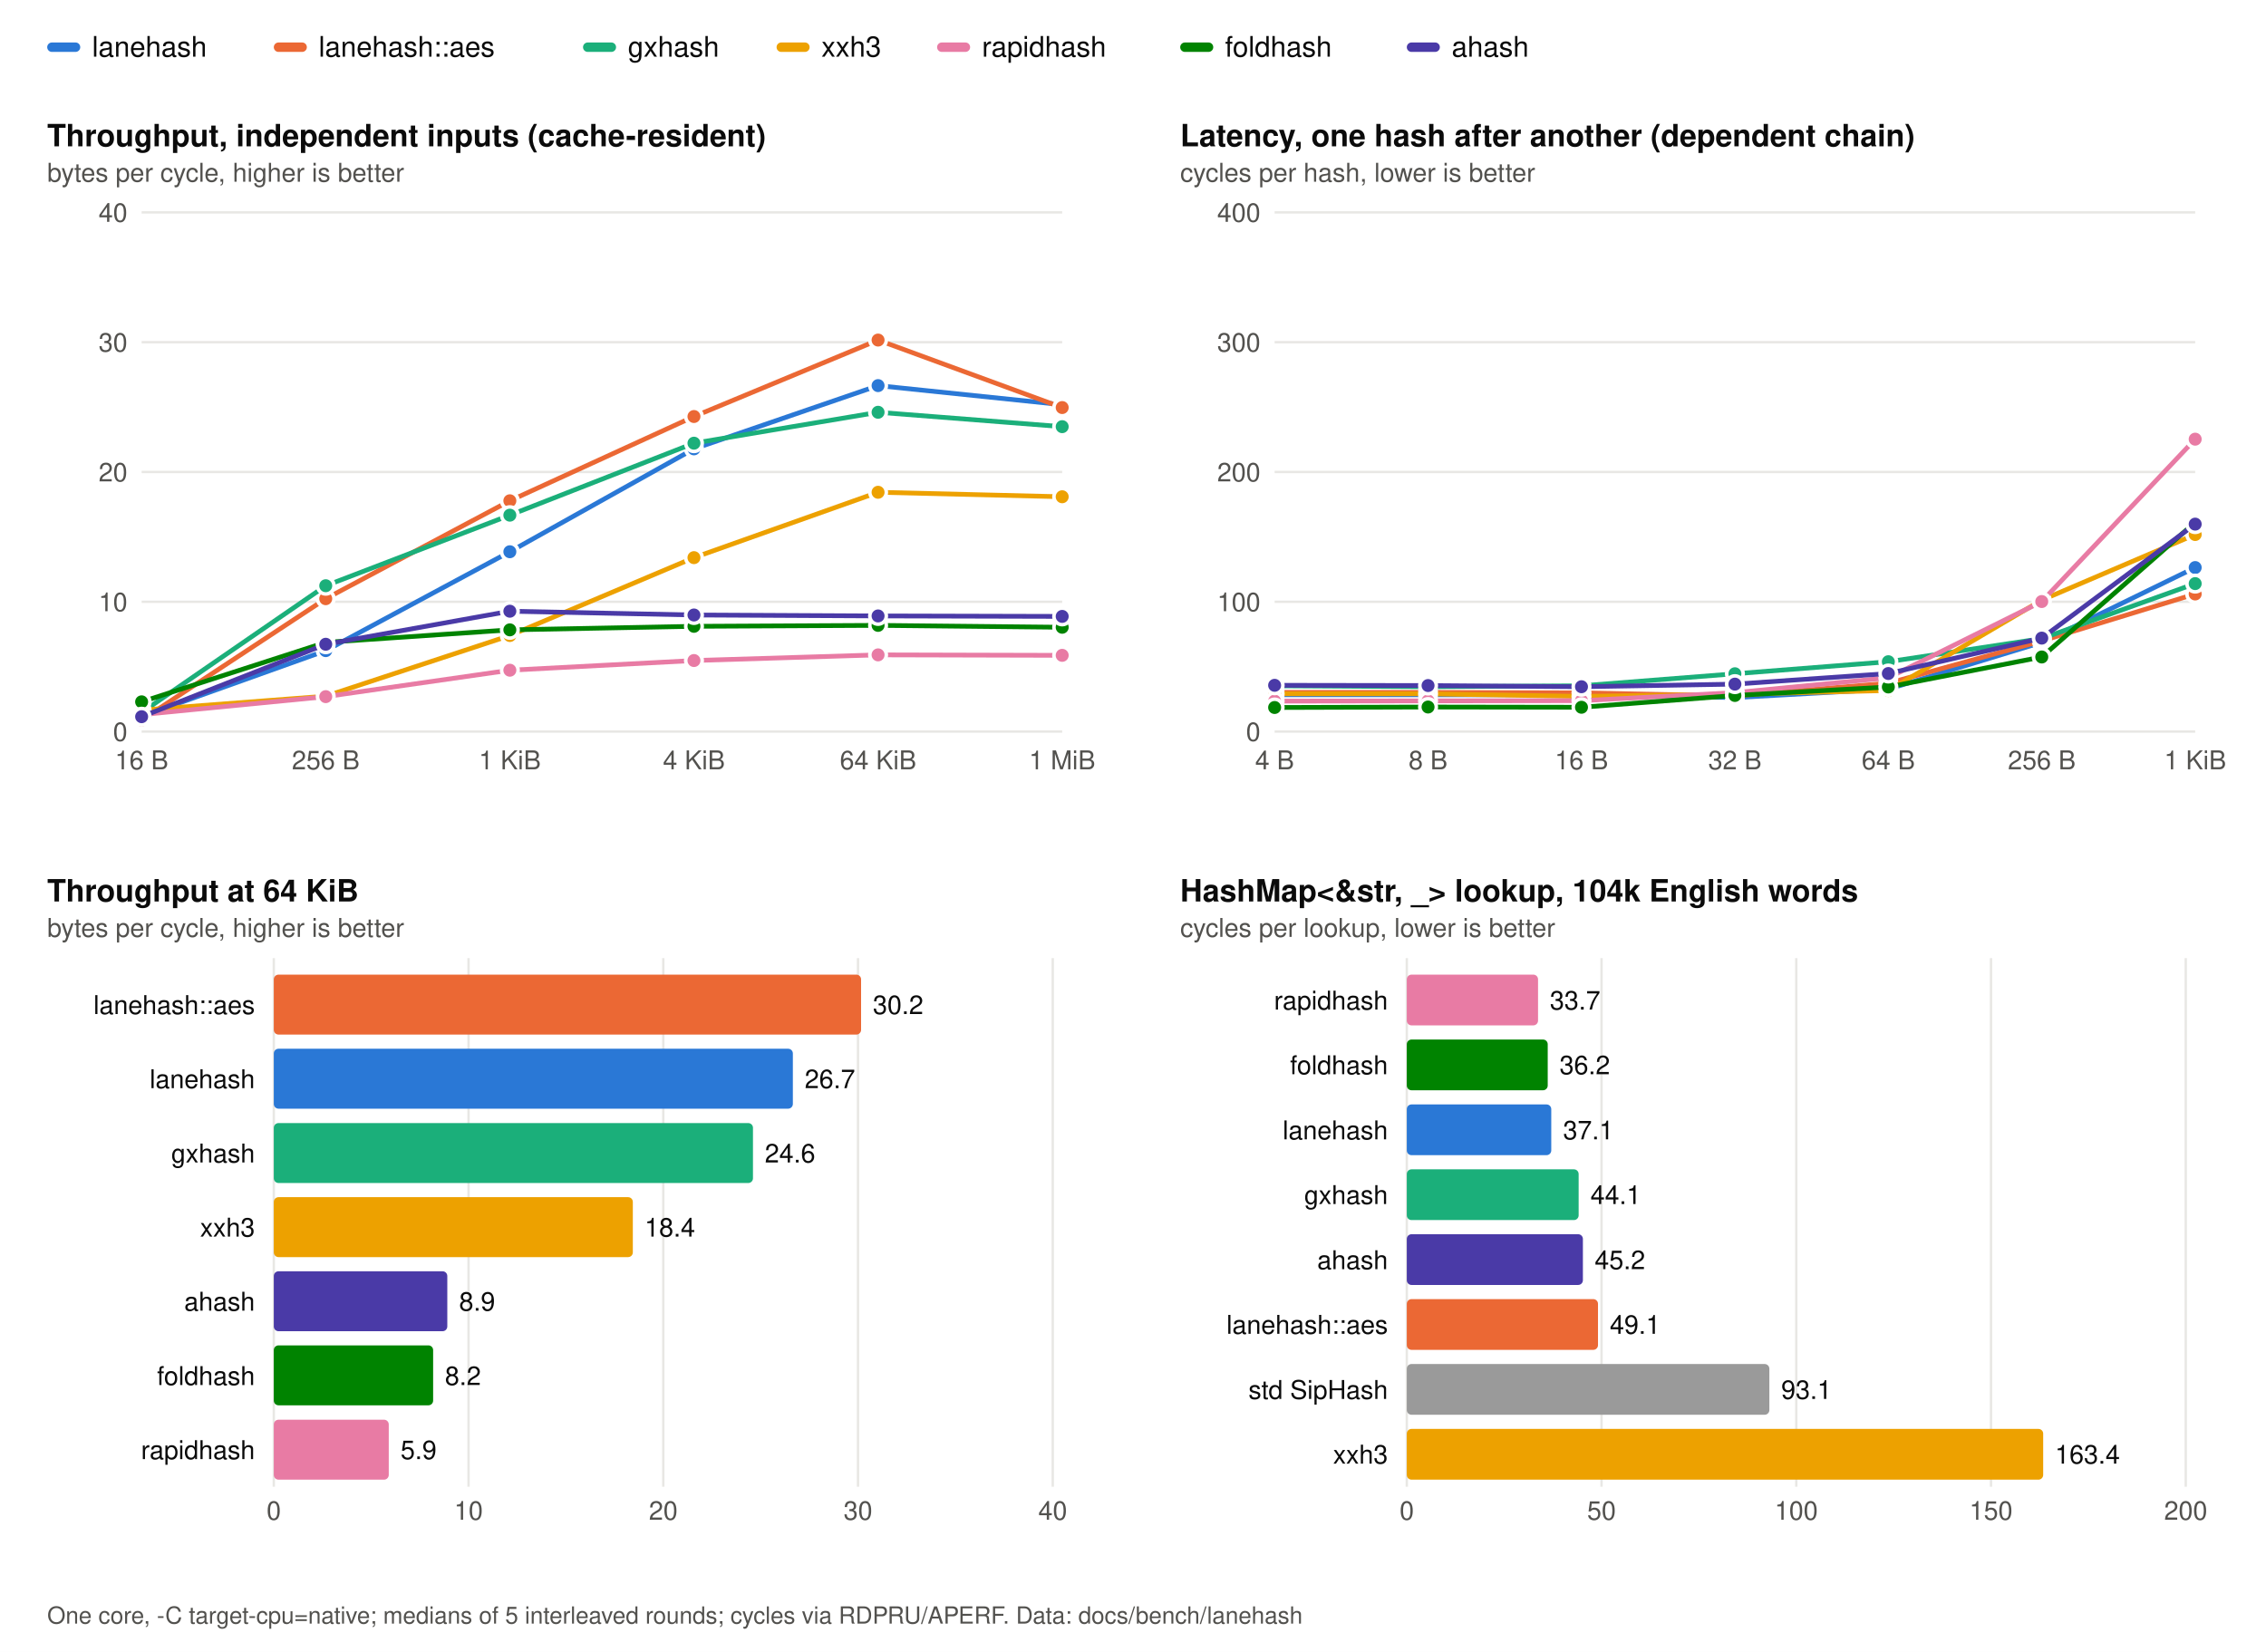
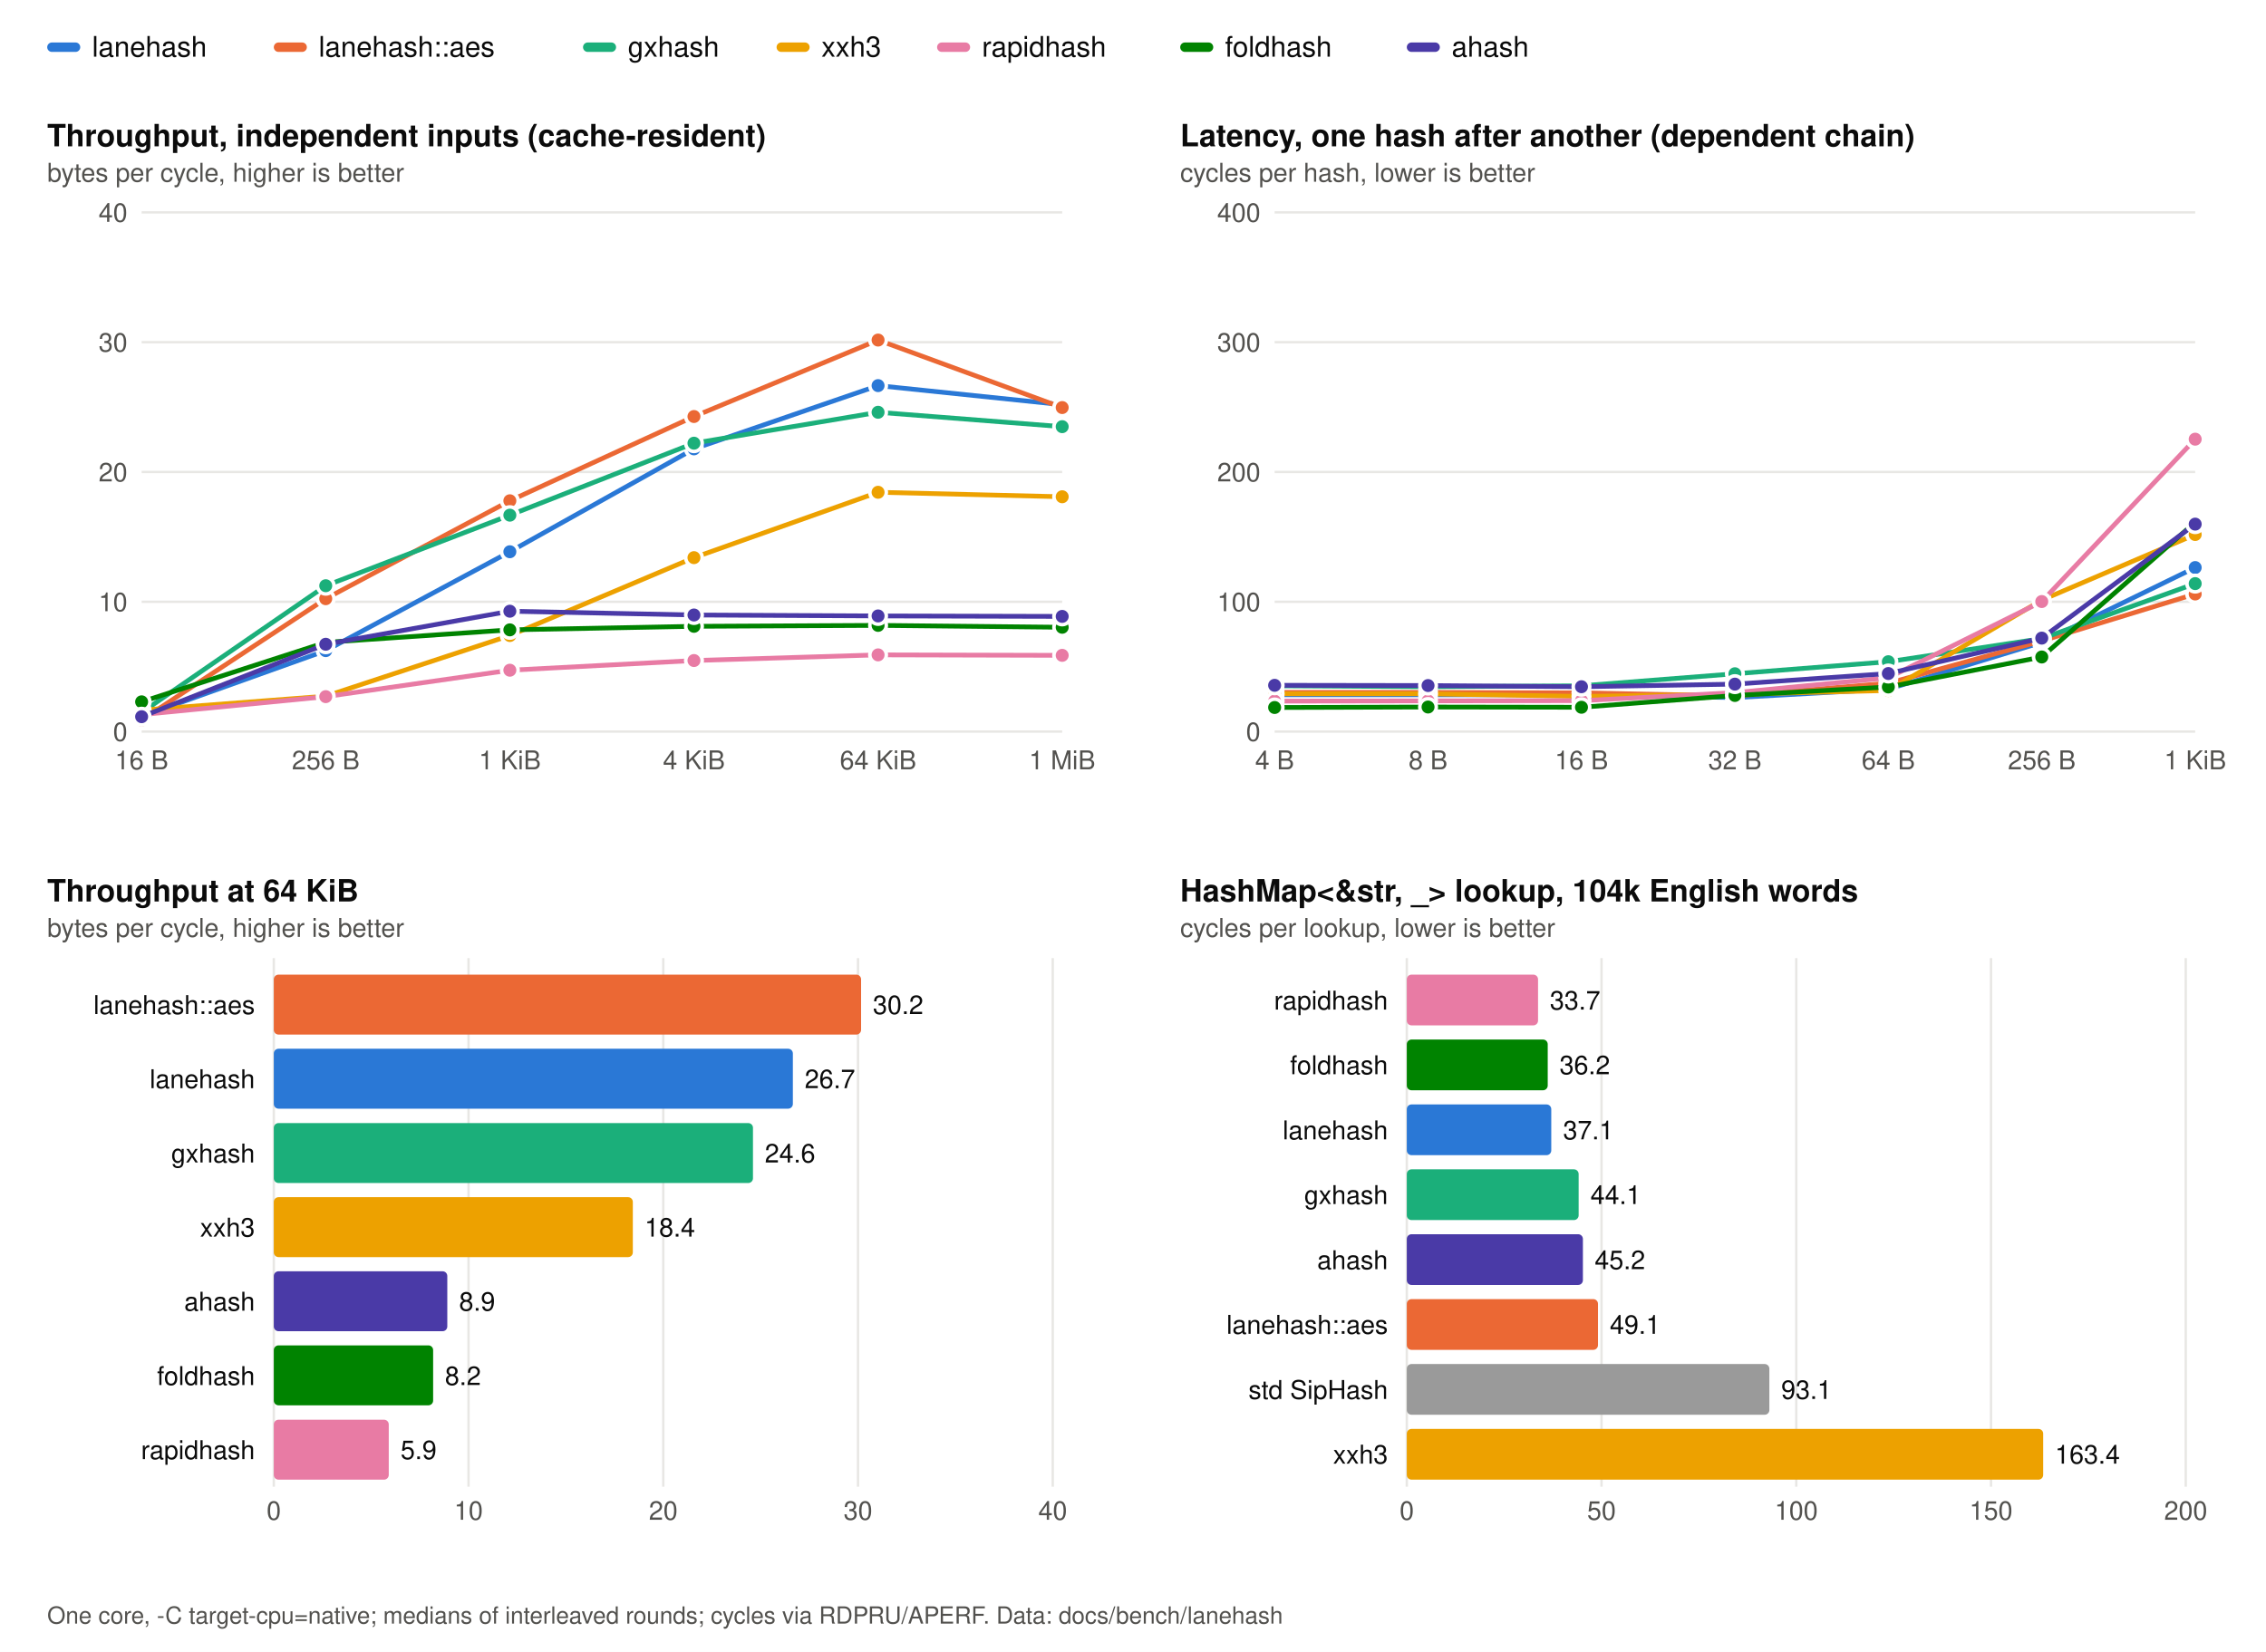
<svg xmlns="http://www.w3.org/2000/svg" width="960" height="700" viewBox="0 0 960 700">
  <rect width="960" height="700" fill="#fff" />
  <rect x="20" y="18" width="14" height="4" rx="2" fill="#2a78d6" />
  <text x="39.0" y="24.0" font-size="12" fill="#0b0b0b" text-anchor="start" font-weight="normal" font-family="-apple-system,Segoe UI,Helvetica,Arial,sans-serif">lanehash</text>
  <rect x="116" y="18" width="14" height="4" rx="2" fill="#eb6834" />
  <text x="135.0" y="24.0" font-size="12" fill="#0b0b0b" text-anchor="start" font-weight="normal" font-family="-apple-system,Segoe UI,Helvetica,Arial,sans-serif">lanehash::aes</text>
  <rect x="247" y="18" width="14" height="4" rx="2" fill="#1baf7a" />
  <text x="266.0" y="24.0" font-size="12" fill="#0b0b0b" text-anchor="start" font-weight="normal" font-family="-apple-system,Segoe UI,Helvetica,Arial,sans-serif">gxhash</text>
  <rect x="329" y="18" width="14" height="4" rx="2" fill="#eda100" />
  <text x="348.0" y="24.0" font-size="12" fill="#0b0b0b" text-anchor="start" font-weight="normal" font-family="-apple-system,Segoe UI,Helvetica,Arial,sans-serif">xxh3</text>
  <rect x="397" y="18" width="14" height="4" rx="2" fill="#e87ba4" />
  <text x="416.0" y="24.0" font-size="12" fill="#0b0b0b" text-anchor="start" font-weight="normal" font-family="-apple-system,Segoe UI,Helvetica,Arial,sans-serif">rapidhash</text>
  <rect x="500" y="18" width="14" height="4" rx="2" fill="#008300" />
  <text x="519.0" y="24.0" font-size="12" fill="#0b0b0b" text-anchor="start" font-weight="normal" font-family="-apple-system,Segoe UI,Helvetica,Arial,sans-serif">foldhash</text>
  <rect x="596" y="18" width="14" height="4" rx="2" fill="#4a3aa7" />
  <text x="615.0" y="24.0" font-size="12" fill="#0b0b0b" text-anchor="start" font-weight="normal" font-family="-apple-system,Segoe UI,Helvetica,Arial,sans-serif">ahash</text>
  <text x="20.0" y="62.0" font-size="13" fill="#0b0b0b" text-anchor="start" font-weight="bold" font-family="-apple-system,Segoe UI,Helvetica,Arial,sans-serif">Throughput, independent inputs (cache-resident)</text>
  <text x="20.0" y="77.0" font-size="11" fill="#52514e" text-anchor="start" font-weight="normal" font-family="-apple-system,Segoe UI,Helvetica,Arial,sans-serif">bytes per cycle, higher is better</text>
  <line x1="60" y1="310.0" x2="450" y2="310.0" stroke="#e8e7e4" />
  <text x="54.0" y="314.0" font-size="11" fill="#52514e" text-anchor="end" font-weight="normal" font-family="-apple-system,Segoe UI,Helvetica,Arial,sans-serif">0</text>
  <line x1="60" y1="255.0" x2="450" y2="255.0" stroke="#e8e7e4" />
  <text x="54.0" y="259.0" font-size="11" fill="#52514e" text-anchor="end" font-weight="normal" font-family="-apple-system,Segoe UI,Helvetica,Arial,sans-serif">10</text>
  <line x1="60" y1="200.0" x2="450" y2="200.0" stroke="#e8e7e4" />
  <text x="54.0" y="204.0" font-size="11" fill="#52514e" text-anchor="end" font-weight="normal" font-family="-apple-system,Segoe UI,Helvetica,Arial,sans-serif">20</text>
  <line x1="60" y1="145.0" x2="450" y2="145.0" stroke="#e8e7e4" />
  <text x="54.0" y="149.0" font-size="11" fill="#52514e" text-anchor="end" font-weight="normal" font-family="-apple-system,Segoe UI,Helvetica,Arial,sans-serif">30</text>
  <line x1="60" y1="90.0" x2="450" y2="90.0" stroke="#e8e7e4" />
  <text x="54.0" y="94.0" font-size="11" fill="#52514e" text-anchor="end" font-weight="normal" font-family="-apple-system,Segoe UI,Helvetica,Arial,sans-serif">40</text>
  <text x="60.0" y="326.0" font-size="11" fill="#52514e" text-anchor="middle" font-weight="normal" font-family="-apple-system,Segoe UI,Helvetica,Arial,sans-serif">16 B</text>
  <text x="138.0" y="326.0" font-size="11" fill="#52514e" text-anchor="middle" font-weight="normal" font-family="-apple-system,Segoe UI,Helvetica,Arial,sans-serif">256 B</text>
  <text x="216.0" y="326.0" font-size="11" fill="#52514e" text-anchor="middle" font-weight="normal" font-family="-apple-system,Segoe UI,Helvetica,Arial,sans-serif">1 KiB</text>
  <text x="294.0" y="326.0" font-size="11" fill="#52514e" text-anchor="middle" font-weight="normal" font-family="-apple-system,Segoe UI,Helvetica,Arial,sans-serif">4 KiB</text>
  <text x="372.0" y="326.0" font-size="11" fill="#52514e" text-anchor="middle" font-weight="normal" font-family="-apple-system,Segoe UI,Helvetica,Arial,sans-serif">64 KiB</text>
  <text x="450.0" y="326.0" font-size="11" fill="#52514e" text-anchor="middle" font-weight="normal" font-family="-apple-system,Segoe UI,Helvetica,Arial,sans-serif">1 MiB</text>
  <polyline points="60.0,303.6 138.0,275.7 216.0,233.8 294.0,190.2 372.0,163.4 450.0,171.5" fill="none" stroke="#2a78d6" stroke-width="2" stroke-linejoin="round" />
  <circle cx="60.0" cy="303.6" r="3.5" fill="#2a78d6" stroke="#fff" stroke-width="1.5" />
  <circle cx="138.0" cy="275.7" r="3.5" fill="#2a78d6" stroke="#fff" stroke-width="1.5" />
  <circle cx="216.0" cy="233.8" r="3.5" fill="#2a78d6" stroke="#fff" stroke-width="1.5" />
  <circle cx="294.0" cy="190.2" r="3.5" fill="#2a78d6" stroke="#fff" stroke-width="1.5" />
  <circle cx="372.0" cy="163.4" r="3.5" fill="#2a78d6" stroke="#fff" stroke-width="1.5" />
  <circle cx="450.0" cy="171.5" r="3.5" fill="#2a78d6" stroke="#fff" stroke-width="1.5" />
  <polyline points="60.0,305.1 138.0,253.7 216.0,212.2 294.0,176.5 372.0,144.1 450.0,172.7" fill="none" stroke="#eb6834" stroke-width="2" stroke-linejoin="round" />
  <circle cx="60.0" cy="305.1" r="3.5" fill="#eb6834" stroke="#fff" stroke-width="1.5" />
  <circle cx="138.0" cy="253.7" r="3.5" fill="#eb6834" stroke="#fff" stroke-width="1.5" />
  <circle cx="216.0" cy="212.2" r="3.5" fill="#eb6834" stroke="#fff" stroke-width="1.5" />
  <circle cx="294.0" cy="176.5" r="3.5" fill="#eb6834" stroke="#fff" stroke-width="1.5" />
  <circle cx="372.0" cy="144.1" r="3.5" fill="#eb6834" stroke="#fff" stroke-width="1.5" />
  <circle cx="450.0" cy="172.7" r="3.5" fill="#eb6834" stroke="#fff" stroke-width="1.5" />
  <polyline points="60.0,301.9 138.0,248.2 216.0,218.3 294.0,187.8 372.0,174.7 450.0,180.8" fill="none" stroke="#1baf7a" stroke-width="2" stroke-linejoin="round" />
  <circle cx="60.0" cy="301.9" r="3.5" fill="#1baf7a" stroke="#fff" stroke-width="1.5" />
  <circle cx="138.0" cy="248.2" r="3.5" fill="#1baf7a" stroke="#fff" stroke-width="1.5" />
  <circle cx="216.0" cy="218.3" r="3.5" fill="#1baf7a" stroke="#fff" stroke-width="1.5" />
  <circle cx="294.0" cy="187.8" r="3.5" fill="#1baf7a" stroke="#fff" stroke-width="1.5" />
  <circle cx="372.0" cy="174.7" r="3.5" fill="#1baf7a" stroke="#fff" stroke-width="1.5" />
  <circle cx="450.0" cy="180.8" r="3.5" fill="#1baf7a" stroke="#fff" stroke-width="1.5" />
  <polyline points="60.0,300.9 138.0,295.0 216.0,269.3 294.0,236.3 372.0,208.6 450.0,210.5" fill="none" stroke="#eda100" stroke-width="2" stroke-linejoin="round" />
  <circle cx="60.0" cy="300.9" r="3.5" fill="#eda100" stroke="#fff" stroke-width="1.5" />
  <circle cx="138.0" cy="295.0" r="3.5" fill="#eda100" stroke="#fff" stroke-width="1.5" />
  <circle cx="216.0" cy="269.3" r="3.5" fill="#eda100" stroke="#fff" stroke-width="1.5" />
  <circle cx="294.0" cy="236.3" r="3.5" fill="#eda100" stroke="#fff" stroke-width="1.5" />
  <circle cx="372.0" cy="208.6" r="3.5" fill="#eda100" stroke="#fff" stroke-width="1.5" />
  <circle cx="450.0" cy="210.5" r="3.5" fill="#eda100" stroke="#fff" stroke-width="1.5" />
  <polyline points="60.0,302.8 138.0,295.2 216.0,284.0 294.0,279.9 372.0,277.5 450.0,277.7" fill="none" stroke="#e87ba4" stroke-width="2" stroke-linejoin="round" />
  <circle cx="60.0" cy="302.8" r="3.5" fill="#e87ba4" stroke="#fff" stroke-width="1.5" />
  <circle cx="138.0" cy="295.2" r="3.5" fill="#e87ba4" stroke="#fff" stroke-width="1.5" />
  <circle cx="216.0" cy="284.0" r="3.5" fill="#e87ba4" stroke="#fff" stroke-width="1.5" />
  <circle cx="294.0" cy="279.9" r="3.5" fill="#e87ba4" stroke="#fff" stroke-width="1.5" />
  <circle cx="372.0" cy="277.5" r="3.5" fill="#e87ba4" stroke="#fff" stroke-width="1.5" />
  <circle cx="450.0" cy="277.7" r="3.5" fill="#e87ba4" stroke="#fff" stroke-width="1.5" />
  <polyline points="60.0,297.4 138.0,272.2 216.0,266.9 294.0,265.4 372.0,265.0 450.0,265.8" fill="none" stroke="#008300" stroke-width="2" stroke-linejoin="round" />
  <circle cx="60.0" cy="297.4" r="3.5" fill="#008300" stroke="#fff" stroke-width="1.5" />
  <circle cx="138.0" cy="272.2" r="3.5" fill="#008300" stroke="#fff" stroke-width="1.5" />
  <circle cx="216.0" cy="266.9" r="3.5" fill="#008300" stroke="#fff" stroke-width="1.5" />
  <circle cx="294.0" cy="265.4" r="3.5" fill="#008300" stroke="#fff" stroke-width="1.5" />
  <circle cx="372.0" cy="265.0" r="3.5" fill="#008300" stroke="#fff" stroke-width="1.5" />
  <circle cx="450.0" cy="265.8" r="3.5" fill="#008300" stroke="#fff" stroke-width="1.5" />
  <polyline points="60.0,303.7 138.0,273.0 216.0,259.0 294.0,260.6 372.0,261.0 450.0,261.2" fill="none" stroke="#4a3aa7" stroke-width="2" stroke-linejoin="round" />
  <circle cx="60.0" cy="303.7" r="3.5" fill="#4a3aa7" stroke="#fff" stroke-width="1.5" />
  <circle cx="138.0" cy="273.0" r="3.5" fill="#4a3aa7" stroke="#fff" stroke-width="1.5" />
  <circle cx="216.0" cy="259.0" r="3.5" fill="#4a3aa7" stroke="#fff" stroke-width="1.5" />
  <circle cx="294.0" cy="260.6" r="3.5" fill="#4a3aa7" stroke="#fff" stroke-width="1.5" />
  <circle cx="372.0" cy="261.0" r="3.5" fill="#4a3aa7" stroke="#fff" stroke-width="1.5" />
  <circle cx="450.0" cy="261.2" r="3.5" fill="#4a3aa7" stroke="#fff" stroke-width="1.5" />
  <text x="500.0" y="62.0" font-size="13" fill="#0b0b0b" text-anchor="start" font-weight="bold" font-family="-apple-system,Segoe UI,Helvetica,Arial,sans-serif">Latency, one hash after another (dependent chain)</text>
  <text x="500.0" y="77.0" font-size="11" fill="#52514e" text-anchor="start" font-weight="normal" font-family="-apple-system,Segoe UI,Helvetica,Arial,sans-serif">cycles per hash, lower is better</text>
  <line x1="540" y1="310.0" x2="930" y2="310.0" stroke="#e8e7e4" />
  <text x="534.0" y="314.0" font-size="11" fill="#52514e" text-anchor="end" font-weight="normal" font-family="-apple-system,Segoe UI,Helvetica,Arial,sans-serif">0</text>
  <line x1="540" y1="255.0" x2="930" y2="255.0" stroke="#e8e7e4" />
  <text x="534.0" y="259.0" font-size="11" fill="#52514e" text-anchor="end" font-weight="normal" font-family="-apple-system,Segoe UI,Helvetica,Arial,sans-serif">100</text>
  <line x1="540" y1="200.0" x2="930" y2="200.0" stroke="#e8e7e4" />
  <text x="534.0" y="204.0" font-size="11" fill="#52514e" text-anchor="end" font-weight="normal" font-family="-apple-system,Segoe UI,Helvetica,Arial,sans-serif">200</text>
  <line x1="540" y1="145.0" x2="930" y2="145.0" stroke="#e8e7e4" />
  <text x="534.0" y="149.0" font-size="11" fill="#52514e" text-anchor="end" font-weight="normal" font-family="-apple-system,Segoe UI,Helvetica,Arial,sans-serif">300</text>
  <line x1="540" y1="90.0" x2="930" y2="90.0" stroke="#e8e7e4" />
  <text x="534.0" y="94.0" font-size="11" fill="#52514e" text-anchor="end" font-weight="normal" font-family="-apple-system,Segoe UI,Helvetica,Arial,sans-serif">400</text>
  <text x="540.0" y="326.0" font-size="11" fill="#52514e" text-anchor="middle" font-weight="normal" font-family="-apple-system,Segoe UI,Helvetica,Arial,sans-serif">4 B</text>
  <text x="605.0" y="326.0" font-size="11" fill="#52514e" text-anchor="middle" font-weight="normal" font-family="-apple-system,Segoe UI,Helvetica,Arial,sans-serif">8 B</text>
  <text x="670.0" y="326.0" font-size="11" fill="#52514e" text-anchor="middle" font-weight="normal" font-family="-apple-system,Segoe UI,Helvetica,Arial,sans-serif">16 B</text>
  <text x="735.0" y="326.0" font-size="11" fill="#52514e" text-anchor="middle" font-weight="normal" font-family="-apple-system,Segoe UI,Helvetica,Arial,sans-serif">32 B</text>
  <text x="800.0" y="326.0" font-size="11" fill="#52514e" text-anchor="middle" font-weight="normal" font-family="-apple-system,Segoe UI,Helvetica,Arial,sans-serif">64 B</text>
  <text x="865.0" y="326.0" font-size="11" fill="#52514e" text-anchor="middle" font-weight="normal" font-family="-apple-system,Segoe UI,Helvetica,Arial,sans-serif">256 B</text>
  <text x="930.0" y="326.0" font-size="11" fill="#52514e" text-anchor="middle" font-weight="normal" font-family="-apple-system,Segoe UI,Helvetica,Arial,sans-serif">1 KiB</text>
  <polyline points="540.0,294.4 605.0,294.4 670.0,294.4 735.0,295.6 800.0,292.0 865.0,272.2 930.0,240.5" fill="none" stroke="#2a78d6" stroke-width="2" stroke-linejoin="round" />
  <circle cx="540.0" cy="294.4" r="3.5" fill="#2a78d6" stroke="#fff" stroke-width="1.5" />
  <circle cx="605.0" cy="294.4" r="3.5" fill="#2a78d6" stroke="#fff" stroke-width="1.5" />
  <circle cx="670.0" cy="294.4" r="3.5" fill="#2a78d6" stroke="#fff" stroke-width="1.5" />
  <circle cx="735.0" cy="295.6" r="3.5" fill="#2a78d6" stroke="#fff" stroke-width="1.5" />
  <circle cx="800.0" cy="292.0" r="3.5" fill="#2a78d6" stroke="#fff" stroke-width="1.5" />
  <circle cx="865.0" cy="272.2" r="3.5" fill="#2a78d6" stroke="#fff" stroke-width="1.5" />
  <circle cx="930.0" cy="240.5" r="3.5" fill="#2a78d6" stroke="#fff" stroke-width="1.5" />
  <polyline points="540.0,293.4 605.0,293.4 670.0,293.6 735.0,294.9 800.0,289.5 865.0,271.6 930.0,251.7" fill="none" stroke="#eb6834" stroke-width="2" stroke-linejoin="round" />
  <circle cx="540.0" cy="293.4" r="3.5" fill="#eb6834" stroke="#fff" stroke-width="1.5" />
  <circle cx="605.0" cy="293.4" r="3.5" fill="#eb6834" stroke="#fff" stroke-width="1.5" />
  <circle cx="670.0" cy="293.6" r="3.5" fill="#eb6834" stroke="#fff" stroke-width="1.5" />
  <circle cx="735.0" cy="294.9" r="3.5" fill="#eb6834" stroke="#fff" stroke-width="1.5" />
  <circle cx="800.0" cy="289.5" r="3.5" fill="#eb6834" stroke="#fff" stroke-width="1.5" />
  <circle cx="865.0" cy="271.6" r="3.5" fill="#eb6834" stroke="#fff" stroke-width="1.5" />
  <circle cx="930.0" cy="251.7" r="3.5" fill="#eb6834" stroke="#fff" stroke-width="1.5" />
  <polyline points="540.0,290.6 605.0,291.0 670.0,290.6 735.0,285.5 800.0,280.4 865.0,270.6 930.0,247.3" fill="none" stroke="#1baf7a" stroke-width="2" stroke-linejoin="round" />
  <circle cx="540.0" cy="290.6" r="3.5" fill="#1baf7a" stroke="#fff" stroke-width="1.5" />
  <circle cx="605.0" cy="291.0" r="3.5" fill="#1baf7a" stroke="#fff" stroke-width="1.5" />
  <circle cx="670.0" cy="290.6" r="3.5" fill="#1baf7a" stroke="#fff" stroke-width="1.5" />
  <circle cx="735.0" cy="285.5" r="3.5" fill="#1baf7a" stroke="#fff" stroke-width="1.5" />
  <circle cx="800.0" cy="280.4" r="3.5" fill="#1baf7a" stroke="#fff" stroke-width="1.5" />
  <circle cx="865.0" cy="270.6" r="3.5" fill="#1baf7a" stroke="#fff" stroke-width="1.5" />
  <circle cx="930.0" cy="247.3" r="3.5" fill="#1baf7a" stroke="#fff" stroke-width="1.5" />
  <polyline points="540.0,294.0 605.0,294.0 670.0,295.1 735.0,294.2 800.0,292.6 865.0,254.3 930.0,226.5" fill="none" stroke="#eda100" stroke-width="2" stroke-linejoin="round" />
  <circle cx="540.0" cy="294.0" r="3.5" fill="#eda100" stroke="#fff" stroke-width="1.5" />
  <circle cx="605.0" cy="294.0" r="3.5" fill="#eda100" stroke="#fff" stroke-width="1.5" />
  <circle cx="670.0" cy="295.1" r="3.5" fill="#eda100" stroke="#fff" stroke-width="1.5" />
  <circle cx="735.0" cy="294.2" r="3.5" fill="#eda100" stroke="#fff" stroke-width="1.5" />
  <circle cx="800.0" cy="292.6" r="3.5" fill="#eda100" stroke="#fff" stroke-width="1.5" />
  <circle cx="865.0" cy="254.3" r="3.5" fill="#eda100" stroke="#fff" stroke-width="1.5" />
  <circle cx="930.0" cy="226.5" r="3.5" fill="#eda100" stroke="#fff" stroke-width="1.5" />
  <polyline points="540.0,297.1 605.0,297.0 670.0,296.9 735.0,293.5 800.0,287.2 865.0,254.9 930.0,186.1" fill="none" stroke="#e87ba4" stroke-width="2" stroke-linejoin="round" />
  <circle cx="540.0" cy="297.1" r="3.5" fill="#e87ba4" stroke="#fff" stroke-width="1.5" />
  <circle cx="605.0" cy="297.0" r="3.5" fill="#e87ba4" stroke="#fff" stroke-width="1.5" />
  <circle cx="670.0" cy="296.9" r="3.5" fill="#e87ba4" stroke="#fff" stroke-width="1.5" />
  <circle cx="735.0" cy="293.5" r="3.5" fill="#e87ba4" stroke="#fff" stroke-width="1.5" />
  <circle cx="800.0" cy="287.2" r="3.5" fill="#e87ba4" stroke="#fff" stroke-width="1.5" />
  <circle cx="865.0" cy="254.9" r="3.5" fill="#e87ba4" stroke="#fff" stroke-width="1.5" />
  <circle cx="930.0" cy="186.1" r="3.5" fill="#e87ba4" stroke="#fff" stroke-width="1.5" />
  <polyline points="540.0,299.8 605.0,299.6 670.0,299.7 735.0,294.7 800.0,291.1 865.0,278.4 930.0,221.3" fill="none" stroke="#008300" stroke-width="2" stroke-linejoin="round" />
  <circle cx="540.0" cy="299.8" r="3.5" fill="#008300" stroke="#fff" stroke-width="1.5" />
  <circle cx="605.0" cy="299.6" r="3.5" fill="#008300" stroke="#fff" stroke-width="1.5" />
  <circle cx="670.0" cy="299.7" r="3.5" fill="#008300" stroke="#fff" stroke-width="1.5" />
  <circle cx="735.0" cy="294.7" r="3.5" fill="#008300" stroke="#fff" stroke-width="1.5" />
  <circle cx="800.0" cy="291.1" r="3.5" fill="#008300" stroke="#fff" stroke-width="1.5" />
  <circle cx="865.0" cy="278.4" r="3.5" fill="#008300" stroke="#fff" stroke-width="1.5" />
  <circle cx="930.0" cy="221.3" r="3.5" fill="#008300" stroke="#fff" stroke-width="1.5" />
  <polyline points="540.0,290.4 605.0,290.5 670.0,291.0 735.0,289.9 800.0,285.4 865.0,270.4 930.0,222.1" fill="none" stroke="#4a3aa7" stroke-width="2" stroke-linejoin="round" />
  <circle cx="540.0" cy="290.4" r="3.5" fill="#4a3aa7" stroke="#fff" stroke-width="1.5" />
  <circle cx="605.0" cy="290.5" r="3.5" fill="#4a3aa7" stroke="#fff" stroke-width="1.5" />
  <circle cx="670.0" cy="291.0" r="3.5" fill="#4a3aa7" stroke="#fff" stroke-width="1.5" />
  <circle cx="735.0" cy="289.9" r="3.5" fill="#4a3aa7" stroke="#fff" stroke-width="1.5" />
  <circle cx="800.0" cy="285.4" r="3.5" fill="#4a3aa7" stroke="#fff" stroke-width="1.5" />
  <circle cx="865.0" cy="270.4" r="3.5" fill="#4a3aa7" stroke="#fff" stroke-width="1.5" />
  <circle cx="930.0" cy="222.1" r="3.5" fill="#4a3aa7" stroke="#fff" stroke-width="1.5" />
  <text x="20.0" y="382.0" font-size="13" fill="#0b0b0b" text-anchor="start" font-weight="bold" font-family="-apple-system,Segoe UI,Helvetica,Arial,sans-serif">Throughput at 64 KiB</text>
  <text x="20.0" y="397.0" font-size="11" fill="#52514e" text-anchor="start" font-weight="normal" font-family="-apple-system,Segoe UI,Helvetica,Arial,sans-serif">bytes per cycle, higher is better</text>
  <line x1="116.0" y1="406" x2="116.0" y2="630.0" stroke="#e8e7e4" />
  <text x="116.0" y="644.0" font-size="11" fill="#52514e" text-anchor="middle" font-weight="normal" font-family="-apple-system,Segoe UI,Helvetica,Arial,sans-serif">0</text>
  <line x1="198.5" y1="406" x2="198.5" y2="630.0" stroke="#e8e7e4" />
  <text x="198.5" y="644.0" font-size="11" fill="#52514e" text-anchor="middle" font-weight="normal" font-family="-apple-system,Segoe UI,Helvetica,Arial,sans-serif">10</text>
  <line x1="281.0" y1="406" x2="281.0" y2="630.0" stroke="#e8e7e4" />
  <text x="281.0" y="644.0" font-size="11" fill="#52514e" text-anchor="middle" font-weight="normal" font-family="-apple-system,Segoe UI,Helvetica,Arial,sans-serif">20</text>
  <line x1="363.5" y1="406" x2="363.5" y2="630.0" stroke="#e8e7e4" />
  <text x="363.5" y="644.0" font-size="11" fill="#52514e" text-anchor="middle" font-weight="normal" font-family="-apple-system,Segoe UI,Helvetica,Arial,sans-serif">30</text>
  <line x1="446.0" y1="406" x2="446.0" y2="630.0" stroke="#e8e7e4" />
  <text x="446.0" y="644.0" font-size="11" fill="#52514e" text-anchor="middle" font-weight="normal" font-family="-apple-system,Segoe UI,Helvetica,Arial,sans-serif">40</text>
  <rect x="116" y="413.0" width="248.8" height="25.4" rx="2" fill="#eb6834" />
  <text x="108.0" y="429.7" font-size="11" fill="#0b0b0b" text-anchor="end" font-weight="normal" font-family="-apple-system,Segoe UI,Helvetica,Arial,sans-serif">lanehash::aes</text>
  <text x="369.8" y="429.7" font-size="11" fill="#0b0b0b" text-anchor="start" font-weight="normal" font-family="-apple-system,Segoe UI,Helvetica,Arial,sans-serif">30.2</text>
  <rect x="116" y="444.4" width="219.9" height="25.4" rx="2" fill="#2a78d6" />
  <text x="108.0" y="461.1" font-size="11" fill="#0b0b0b" text-anchor="end" font-weight="normal" font-family="-apple-system,Segoe UI,Helvetica,Arial,sans-serif">lanehash</text>
  <text x="340.9" y="461.1" font-size="11" fill="#0b0b0b" text-anchor="start" font-weight="normal" font-family="-apple-system,Segoe UI,Helvetica,Arial,sans-serif">26.7</text>
  <rect x="116" y="475.9" width="203.0" height="25.4" rx="2" fill="#1baf7a" />
  <text x="108.0" y="492.6" font-size="11" fill="#0b0b0b" text-anchor="end" font-weight="normal" font-family="-apple-system,Segoe UI,Helvetica,Arial,sans-serif">gxhash</text>
  <text x="324.0" y="492.6" font-size="11" fill="#0b0b0b" text-anchor="start" font-weight="normal" font-family="-apple-system,Segoe UI,Helvetica,Arial,sans-serif">24.6</text>
  <rect x="116" y="507.3" width="152.1" height="25.4" rx="2" fill="#eda100" />
  <text x="108.0" y="524.0" font-size="11" fill="#0b0b0b" text-anchor="end" font-weight="normal" font-family="-apple-system,Segoe UI,Helvetica,Arial,sans-serif">xxh3</text>
  <text x="273.1" y="524.0" font-size="11" fill="#0b0b0b" text-anchor="start" font-weight="normal" font-family="-apple-system,Segoe UI,Helvetica,Arial,sans-serif">18.4</text>
  <rect x="116" y="538.7" width="73.5" height="25.4" rx="2" fill="#4a3aa7" />
  <text x="108.0" y="555.4" font-size="11" fill="#0b0b0b" text-anchor="end" font-weight="normal" font-family="-apple-system,Segoe UI,Helvetica,Arial,sans-serif">ahash</text>
  <text x="194.5" y="555.4" font-size="11" fill="#0b0b0b" text-anchor="start" font-weight="normal" font-family="-apple-system,Segoe UI,Helvetica,Arial,sans-serif">8.9</text>
  <rect x="116" y="570.1" width="67.5" height="25.4" rx="2" fill="#008300" />
  <text x="108.0" y="586.9" font-size="11" fill="#0b0b0b" text-anchor="end" font-weight="normal" font-family="-apple-system,Segoe UI,Helvetica,Arial,sans-serif">foldhash</text>
  <text x="188.5" y="586.9" font-size="11" fill="#0b0b0b" text-anchor="start" font-weight="normal" font-family="-apple-system,Segoe UI,Helvetica,Arial,sans-serif">8.2</text>
  <rect x="116" y="601.6" width="48.7" height="25.4" rx="2" fill="#e87ba4" />
  <text x="108.0" y="618.3" font-size="11" fill="#0b0b0b" text-anchor="end" font-weight="normal" font-family="-apple-system,Segoe UI,Helvetica,Arial,sans-serif">rapidhash</text>
  <text x="169.7" y="618.3" font-size="11" fill="#0b0b0b" text-anchor="start" font-weight="normal" font-family="-apple-system,Segoe UI,Helvetica,Arial,sans-serif">5.9</text>
  <text x="500.0" y="382.0" font-size="13" fill="#0b0b0b" text-anchor="start" font-weight="bold" font-family="-apple-system,Segoe UI,Helvetica,Arial,sans-serif">HashMap&lt;&amp;str, _&gt; lookup, 104k English words</text>
  <text x="500.0" y="397.0" font-size="11" fill="#52514e" text-anchor="start" font-weight="normal" font-family="-apple-system,Segoe UI,Helvetica,Arial,sans-serif">cycles per lookup, lower is better</text>
  <line x1="596.0" y1="406" x2="596.0" y2="630.0" stroke="#e8e7e4" />
  <text x="596.0" y="644.0" font-size="11" fill="#52514e" text-anchor="middle" font-weight="normal" font-family="-apple-system,Segoe UI,Helvetica,Arial,sans-serif">0</text>
  <line x1="678.5" y1="406" x2="678.5" y2="630.0" stroke="#e8e7e4" />
  <text x="678.5" y="644.0" font-size="11" fill="#52514e" text-anchor="middle" font-weight="normal" font-family="-apple-system,Segoe UI,Helvetica,Arial,sans-serif">50</text>
  <line x1="761.0" y1="406" x2="761.0" y2="630.0" stroke="#e8e7e4" />
  <text x="761.0" y="644.0" font-size="11" fill="#52514e" text-anchor="middle" font-weight="normal" font-family="-apple-system,Segoe UI,Helvetica,Arial,sans-serif">100</text>
  <line x1="843.5" y1="406" x2="843.5" y2="630.0" stroke="#e8e7e4" />
  <text x="843.5" y="644.0" font-size="11" fill="#52514e" text-anchor="middle" font-weight="normal" font-family="-apple-system,Segoe UI,Helvetica,Arial,sans-serif">150</text>
  <line x1="926.0" y1="406" x2="926.0" y2="630.0" stroke="#e8e7e4" />
  <text x="926.0" y="644.0" font-size="11" fill="#52514e" text-anchor="middle" font-weight="normal" font-family="-apple-system,Segoe UI,Helvetica,Arial,sans-serif">200</text>
  <rect x="596" y="413.0" width="55.6" height="21.5" rx="2" fill="#e87ba4" />
  <text x="588.0" y="427.8" font-size="11" fill="#0b0b0b" text-anchor="end" font-weight="normal" font-family="-apple-system,Segoe UI,Helvetica,Arial,sans-serif">rapidhash</text>
  <text x="656.6" y="427.8" font-size="11" fill="#0b0b0b" text-anchor="start" font-weight="normal" font-family="-apple-system,Segoe UI,Helvetica,Arial,sans-serif">33.7</text>
  <rect x="596" y="440.5" width="59.7" height="21.5" rx="2" fill="#008300" />
  <text x="588.0" y="455.2" font-size="11" fill="#0b0b0b" text-anchor="end" font-weight="normal" font-family="-apple-system,Segoe UI,Helvetica,Arial,sans-serif">foldhash</text>
  <text x="660.7" y="455.2" font-size="11" fill="#0b0b0b" text-anchor="start" font-weight="normal" font-family="-apple-system,Segoe UI,Helvetica,Arial,sans-serif">36.2</text>
  <rect x="596" y="468.0" width="61.2" height="21.5" rx="2" fill="#2a78d6" />
  <text x="588.0" y="482.8" font-size="11" fill="#0b0b0b" text-anchor="end" font-weight="normal" font-family="-apple-system,Segoe UI,Helvetica,Arial,sans-serif">lanehash</text>
  <text x="662.2" y="482.8" font-size="11" fill="#0b0b0b" text-anchor="start" font-weight="normal" font-family="-apple-system,Segoe UI,Helvetica,Arial,sans-serif">37.1</text>
  <rect x="596" y="495.5" width="72.8" height="21.5" rx="2" fill="#1baf7a" />
  <text x="588.0" y="510.2" font-size="11" fill="#0b0b0b" text-anchor="end" font-weight="normal" font-family="-apple-system,Segoe UI,Helvetica,Arial,sans-serif">gxhash</text>
  <text x="673.8" y="510.2" font-size="11" fill="#0b0b0b" text-anchor="start" font-weight="normal" font-family="-apple-system,Segoe UI,Helvetica,Arial,sans-serif">44.1</text>
  <rect x="596" y="523.0" width="74.6" height="21.5" rx="2" fill="#4a3aa7" />
  <text x="588.0" y="537.8" font-size="11" fill="#0b0b0b" text-anchor="end" font-weight="normal" font-family="-apple-system,Segoe UI,Helvetica,Arial,sans-serif">ahash</text>
  <text x="675.6" y="537.8" font-size="11" fill="#0b0b0b" text-anchor="start" font-weight="normal" font-family="-apple-system,Segoe UI,Helvetica,Arial,sans-serif">45.2</text>
  <rect x="596" y="550.5" width="81.0" height="21.5" rx="2" fill="#eb6834" />
  <text x="588.0" y="565.2" font-size="11" fill="#0b0b0b" text-anchor="end" font-weight="normal" font-family="-apple-system,Segoe UI,Helvetica,Arial,sans-serif">lanehash::aes</text>
  <text x="682.0" y="565.2" font-size="11" fill="#0b0b0b" text-anchor="start" font-weight="normal" font-family="-apple-system,Segoe UI,Helvetica,Arial,sans-serif">49.1</text>
  <rect x="596" y="578.0" width="153.6" height="21.5" rx="2" fill="#9a9a9a" />
  <text x="588.0" y="592.8" font-size="11" fill="#0b0b0b" text-anchor="end" font-weight="normal" font-family="-apple-system,Segoe UI,Helvetica,Arial,sans-serif">std SipHash</text>
  <text x="754.6" y="592.8" font-size="11" fill="#0b0b0b" text-anchor="start" font-weight="normal" font-family="-apple-system,Segoe UI,Helvetica,Arial,sans-serif">93.1</text>
  <rect x="596" y="605.5" width="269.6" height="21.5" rx="2" fill="#eda100" />
  <text x="588.0" y="620.2" font-size="11" fill="#0b0b0b" text-anchor="end" font-weight="normal" font-family="-apple-system,Segoe UI,Helvetica,Arial,sans-serif">xxh3</text>
  <text x="870.6" y="620.2" font-size="11" fill="#0b0b0b" text-anchor="start" font-weight="normal" font-family="-apple-system,Segoe UI,Helvetica,Arial,sans-serif">163.4</text>
-   <text x="20.0" y="688.0" font-size="10" fill="#52514e" text-anchor="start" font-weight="normal" font-family="-apple-system,Segoe UI,Helvetica,Arial,sans-serif">One core, -C target-cpu=native; medians of 5 interleaved rounds; cycles via RDPRU/APERF. Data: docs/bench/lanehash</text>
+   <text x="20.0" y="688.0" font-size="10" fill="#52514e" text-anchor="start" font-weight="normal" font-family="-apple-system,Segoe UI,Helvetica,Arial,sans-serif">One core, -C target-cpu=native; medians of interleaved rounds; cycles via RDPRU/APERF. Data: docs/bench/lanehash</text>
</svg>
